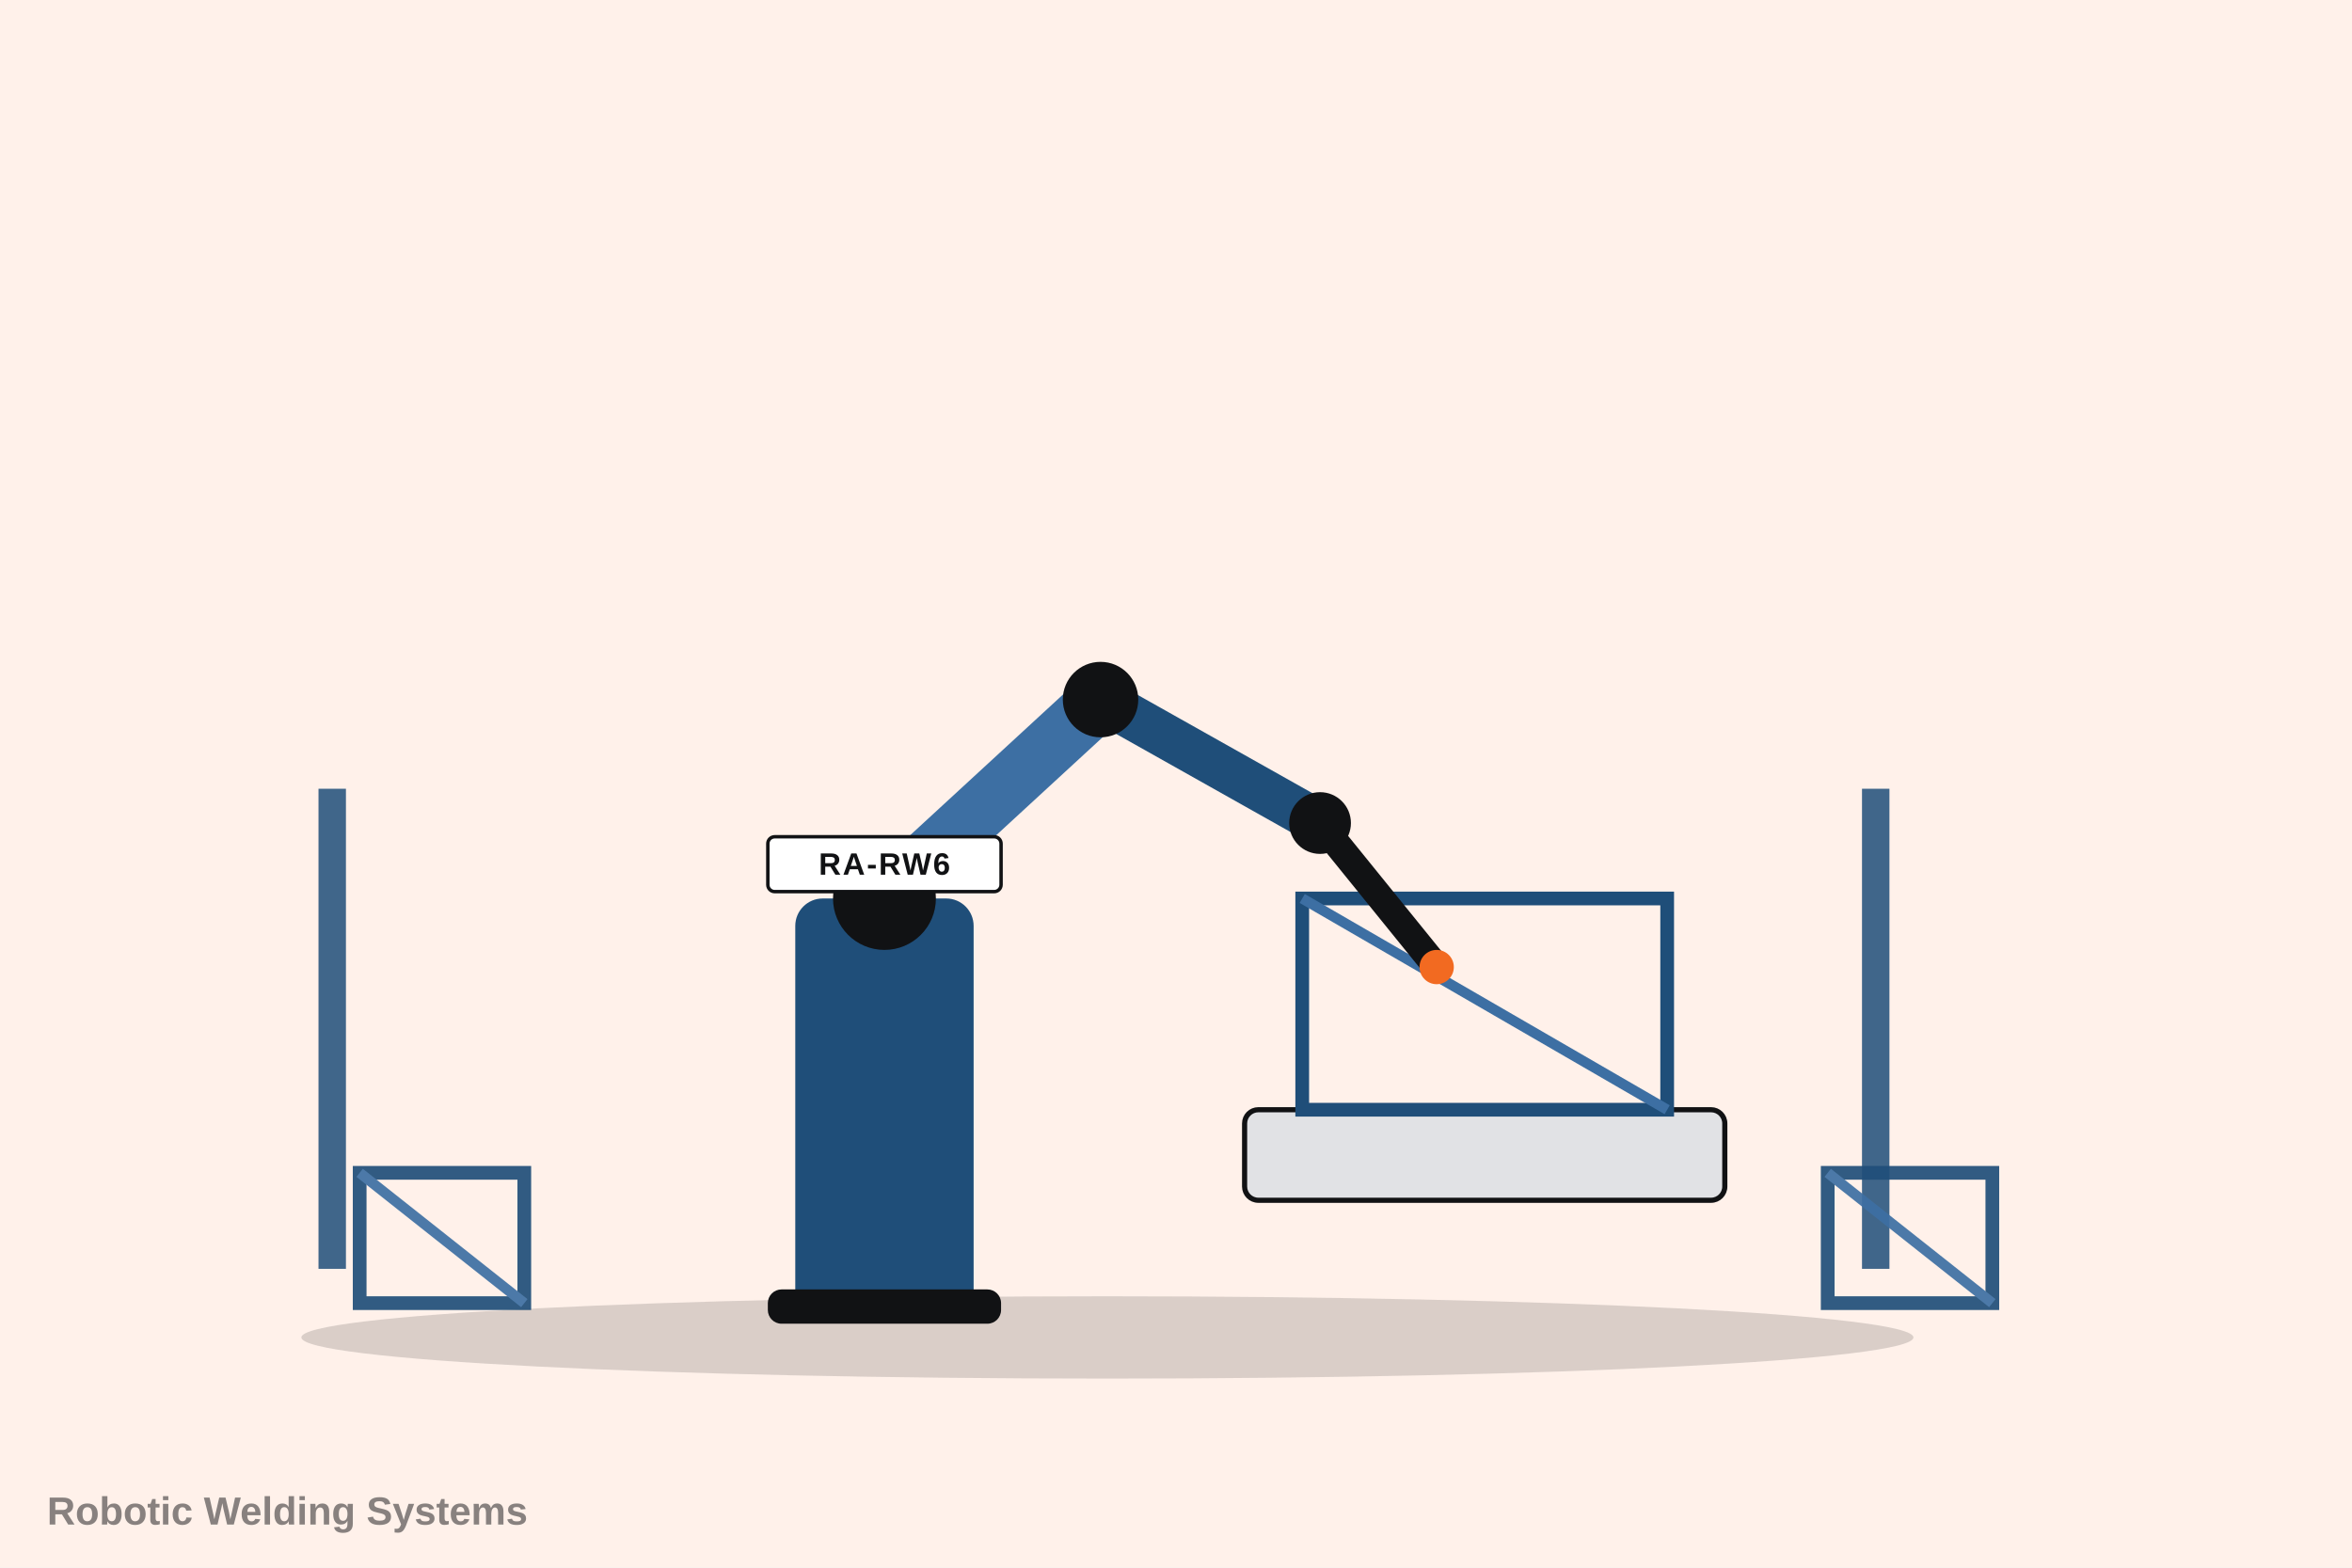
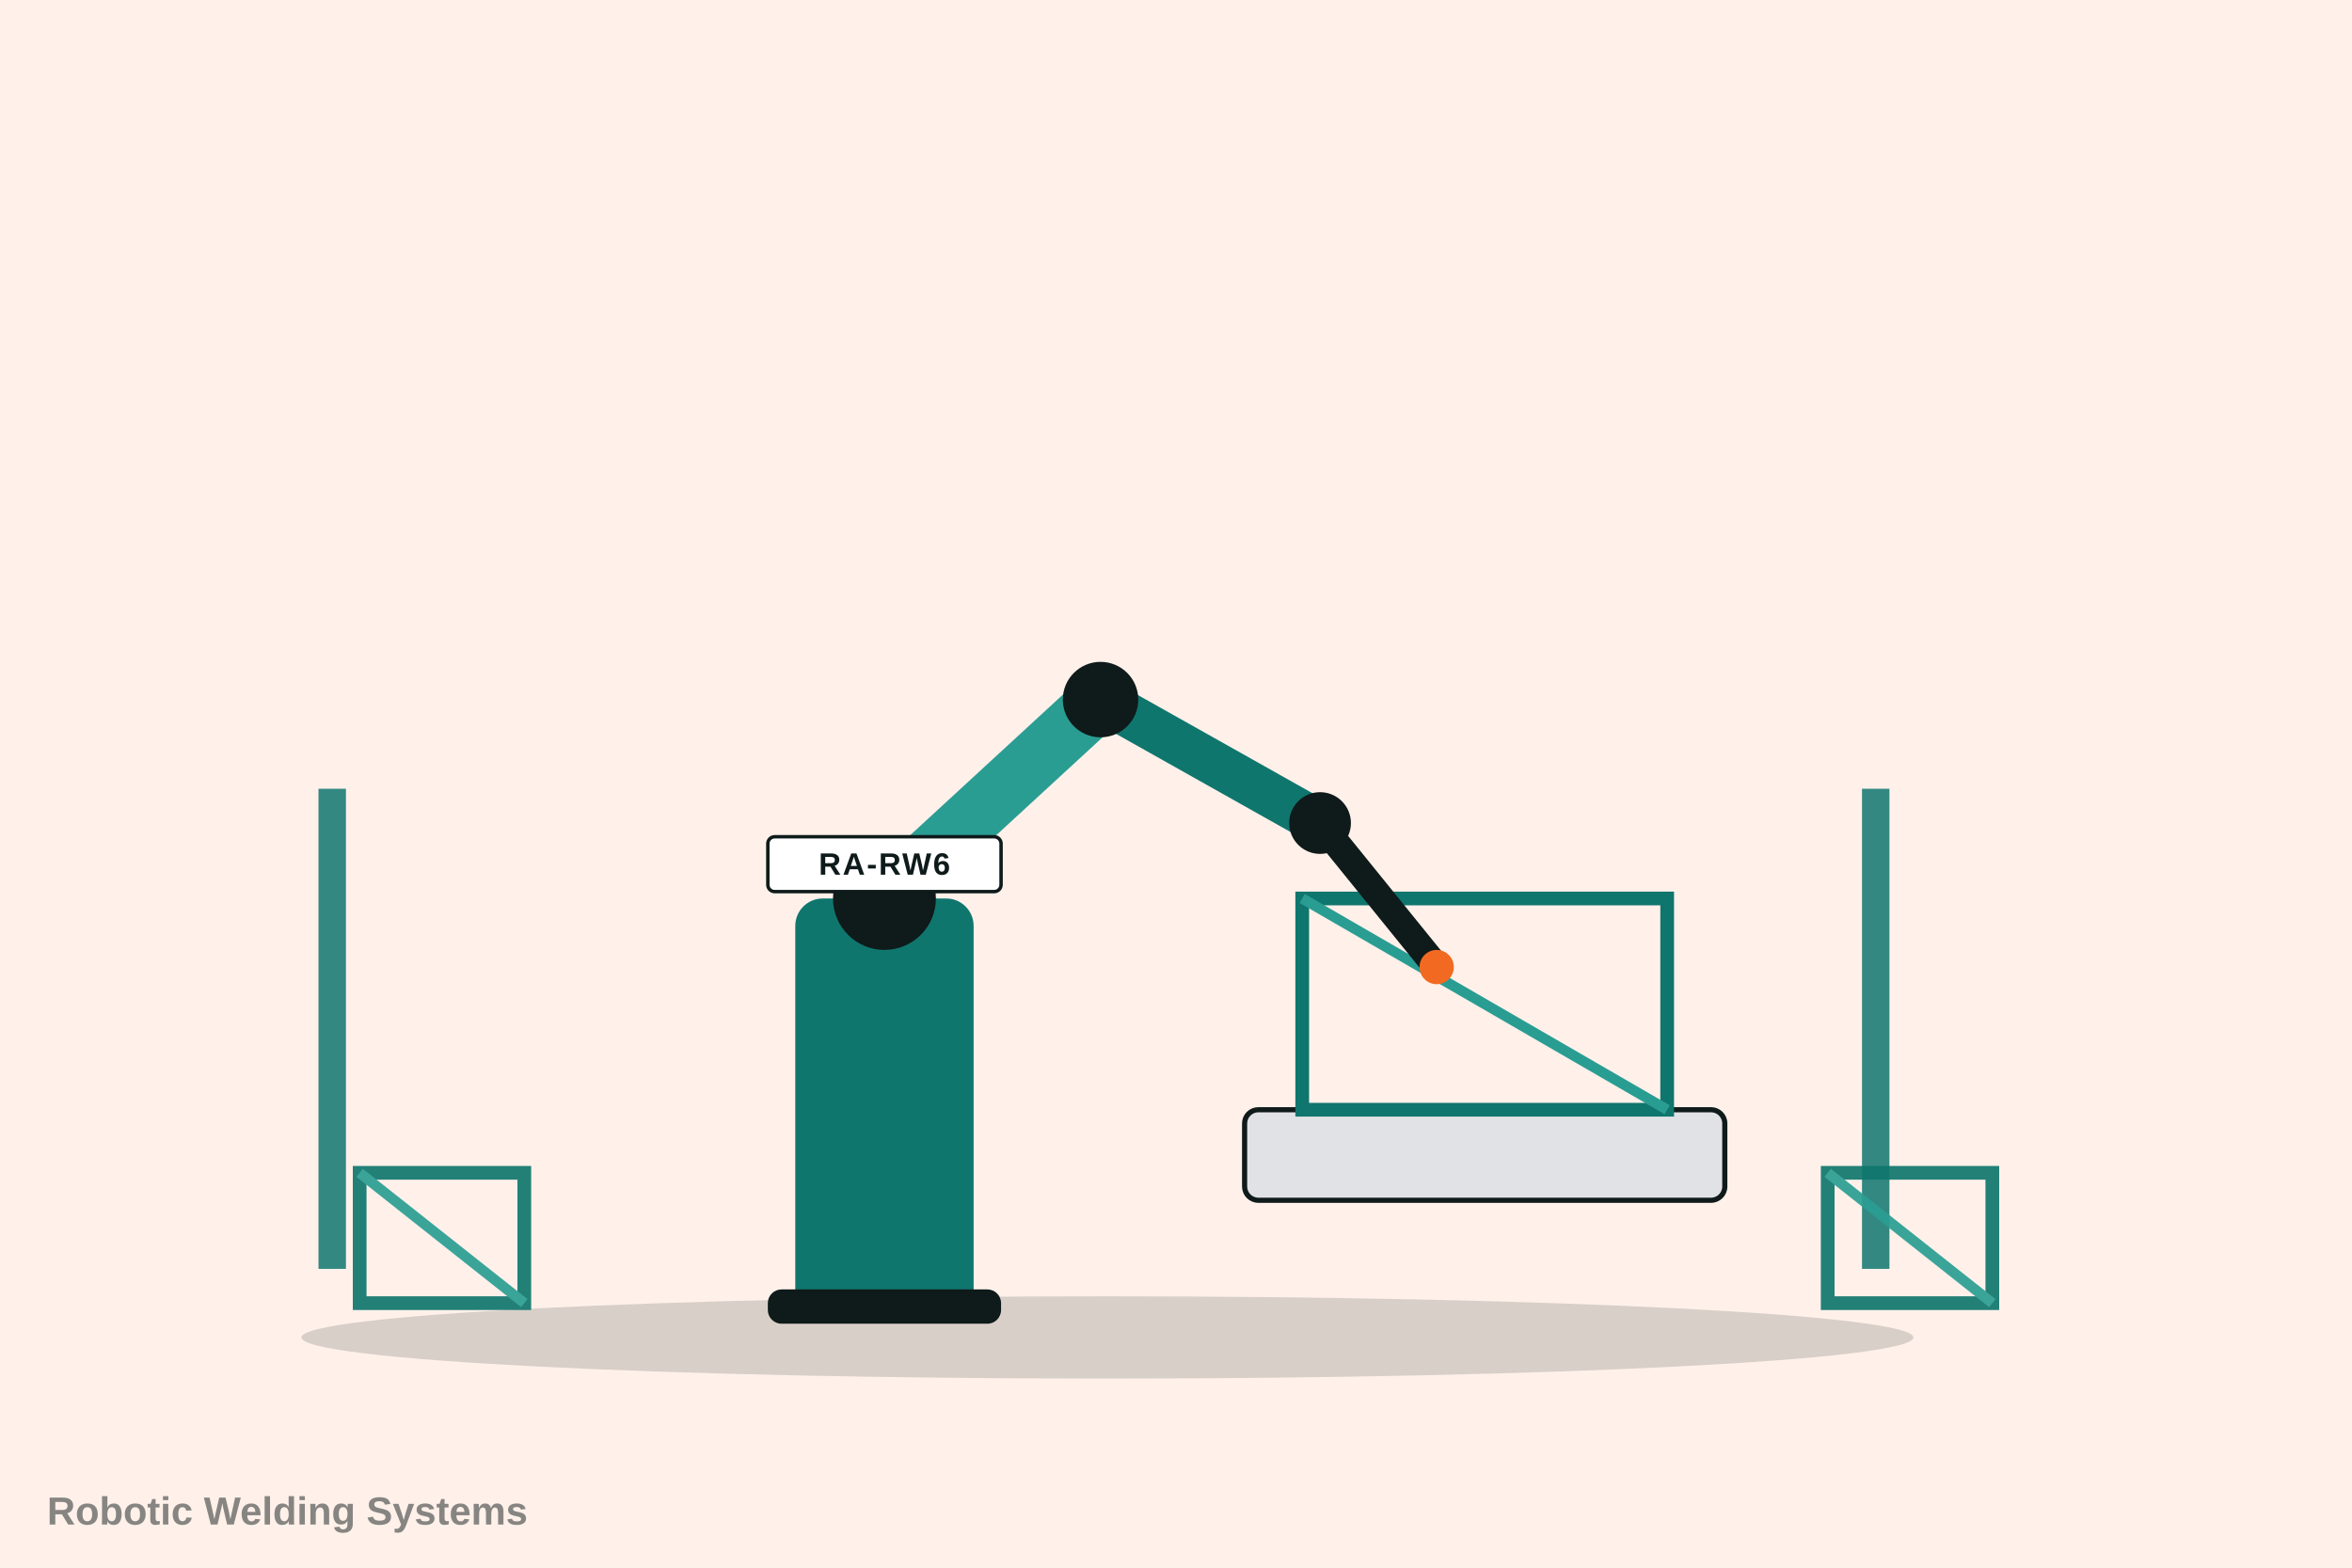
<svg xmlns="http://www.w3.org/2000/svg" width="1200" height="800" viewBox="0 0 1200 800">
  <rect width="1200" height="800" fill="#FFF1EA" />
  <g transform="translate(110.0 196.0) scale(1.75)">
    <g>
-       <ellipse cx="260" cy="278" rx="235" ry="12" fill="#111214" opacity="0.16" />
+       <ellipse cx="260" cy="278" rx="235" ry="12" fill="#0F1A1A" opacity="0.16" />
      <g opacity="0.85">
-         <rect x="30" y="118" width="8" height="140" fill="#1F4E79" />
-         <rect x="480" y="118" width="8" height="140" fill="#1F4E79" />
+         <rect x="30" y="118" width="8" height="140" fill="#0F766E" />
+         <rect x="480" y="118" width="8" height="140" fill="#0F766E" />
      </g>
      <g>
-         <rect x="300" y="211.6" width="140" height="26.4" rx="4" fill="#E1E2E5" stroke="#111214" stroke-width="1.5" />
-         <rect x="316.8" y="150" width="106.4" height="61.6" fill="none" stroke="#1F4E79" stroke-width="4" />
-         <line x1="316.8" y1="150" x2="423.2" y2="211.6" stroke="#3D6FA3" stroke-width="3" />
+         <rect x="300" y="211.6" width="140" height="26.4" rx="4" fill="#E1E2E5" stroke="#0F1A1A" stroke-width="1.5" />
+         <rect x="316.8" y="150" width="106.4" height="61.6" fill="none" stroke="#0F766E" stroke-width="4" />
+         <line x1="316.8" y1="150" x2="423.2" y2="211.6" stroke="#2A9D93" stroke-width="3" />
      </g>
      <g>
-         <rect x="169" y="150" width="52" height="122" rx="8" fill="#1F4E79" />
-         <rect x="161" y="264" width="68" height="10" rx="4" fill="#111214" />
-         <line x1="195" y1="150" x2="258" y2="92" stroke="#3D6FA3" stroke-width="17" stroke-linecap="round" />
-         <circle cx="195" cy="150" r="15" fill="#111214" />
-         <line x1="258" y1="92" x2="322" y2="128" stroke="#1F4E79" stroke-width="13" stroke-linecap="round" />
-         <circle cx="258" cy="92" r="11" fill="#111214" />
-         <line x1="322" y1="128" x2="356" y2="170" stroke="#111214" stroke-width="8" stroke-linecap="round" />
-         <circle cx="322" cy="128" r="9" fill="#111214" />
+         <rect x="169" y="150" width="52" height="122" rx="8" fill="#0F766E" />
+         <rect x="161" y="264" width="68" height="10" rx="4" fill="#0F1A1A" />
+         <line x1="195" y1="150" x2="258" y2="92" stroke="#2A9D93" stroke-width="17" stroke-linecap="round" />
+         <circle cx="195" cy="150" r="15" fill="#0F1A1A" />
+         <line x1="258" y1="92" x2="322" y2="128" stroke="#0F766E" stroke-width="13" stroke-linecap="round" />
+         <circle cx="258" cy="92" r="11" fill="#0F1A1A" />
+         <line x1="322" y1="128" x2="356" y2="170" stroke="#0F1A1A" stroke-width="8" stroke-linecap="round" />
+         <circle cx="322" cy="128" r="9" fill="#0F1A1A" />
        <circle cx="356" cy="170" r="5" fill="#F26A21" />
      </g>
      <g>
-         <rect x="161" y="132" width="68" height="16" rx="2" fill="#FFFFFF" stroke="#111214" stroke-width="1" />
-         <text x="195" y="143.06" text-anchor="middle" font-family="Arial, sans-serif" font-size="9" font-weight="700" fill="#111214" letter-spacing="0.5">RA-RW6</text>
+         <rect x="161" y="132" width="68" height="16" rx="2" fill="#FFFFFF" stroke="#0F1A1A" stroke-width="1" />
+         <text x="195" y="143.06" text-anchor="middle" font-family="Arial, sans-serif" font-size="9" font-weight="700" fill="#0F1A1A" letter-spacing="0.5">RA-RW6</text>
      </g>
    </g>
    <g>
      <g opacity="0.92">
-         <rect x="42" y="230" width="48" height="38" fill="none" stroke="#1F4E79" stroke-width="4" />
-         <line x1="42" y1="230" x2="90" y2="268" stroke="#3D6FA3" stroke-width="3" />
+         <rect x="42" y="230" width="48" height="38" fill="none" stroke="#0F766E" stroke-width="4" />
+         <line x1="42" y1="230" x2="90" y2="268" stroke="#2A9D93" stroke-width="3" />
      </g>
      <g opacity="0.92">
-         <rect x="470" y="230" width="48" height="38" fill="none" stroke="#1F4E79" stroke-width="4" />
-         <line x1="470" y1="230" x2="518" y2="268" stroke="#3D6FA3" stroke-width="3" />
+         <rect x="470" y="230" width="48" height="38" fill="none" stroke="#0F766E" stroke-width="4" />
+         <line x1="470" y1="230" x2="518" y2="268" stroke="#2A9D93" stroke-width="3" />
      </g>
    </g>
  </g>
-   <text x="24" y="778" font-family="Arial, sans-serif" font-size="20" font-weight="600" fill="#111214" opacity="0.5">Robotic Welding Systems</text>
+   <text x="24" y="778" font-family="Arial, sans-serif" font-size="20" font-weight="600" fill="#0F1A1A" opacity="0.5">Robotic Welding Systems</text>
</svg>
